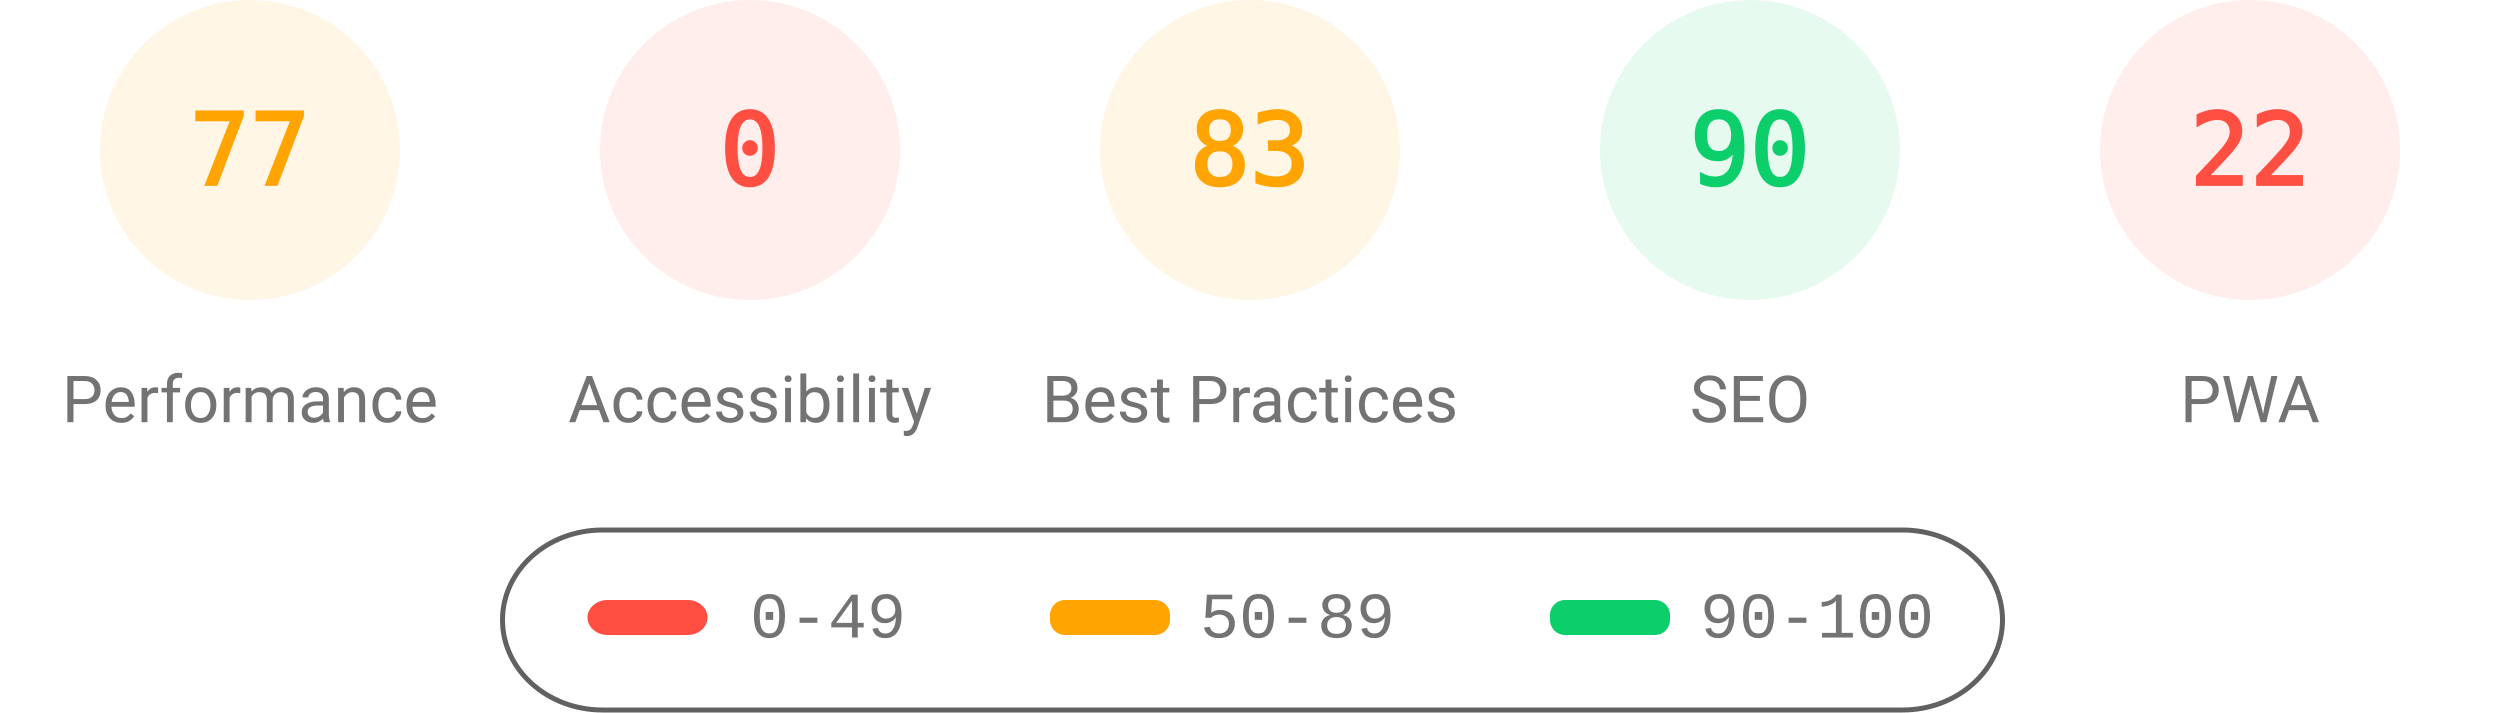
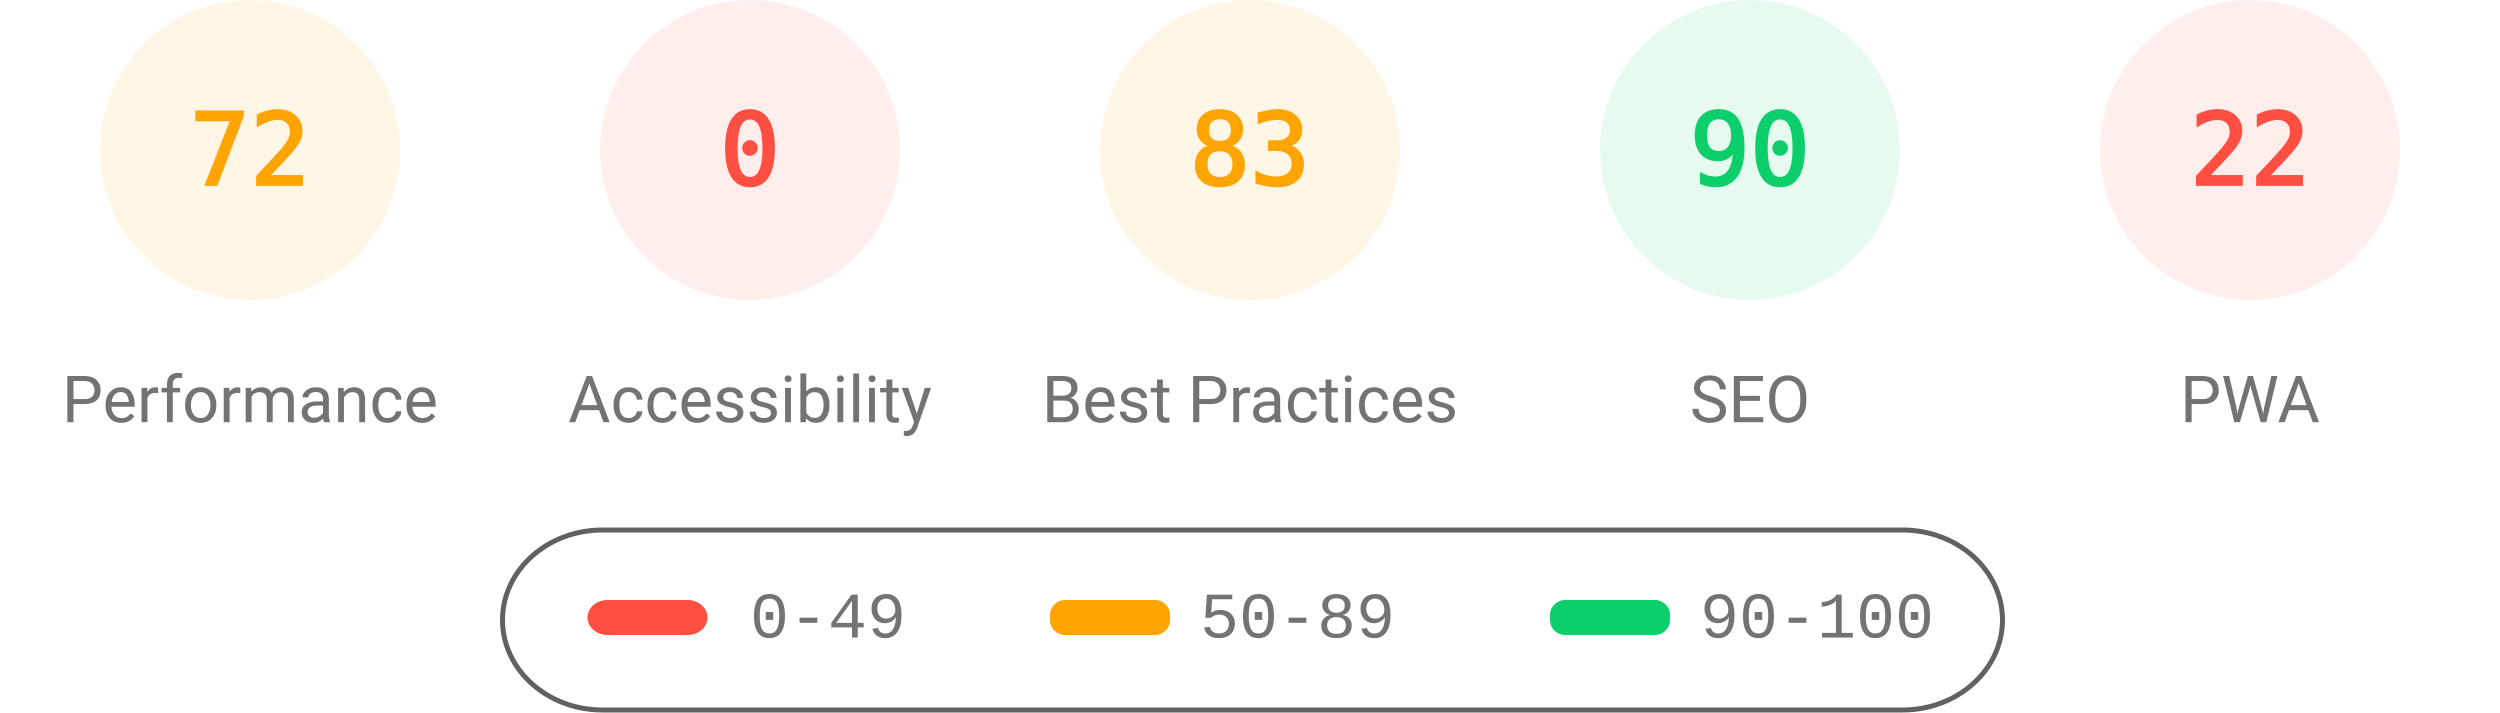
<svg xmlns="http://www.w3.org/2000/svg" fill="none" width="1000" height="285">
  <style>.gauge-base{opacity:.1}.gauge-arc{fill:none;animation-delay:250ms;stroke-linecap:round;transform:rotate(-90deg);transform-origin:100px 60px;animation:load-gauge 1s ease forwards}.guage-text{font-size:40px;font-family:monospace;text-align:center}.guage-red{color:#ff4e42;fill:#ff4e42;stroke:#ff4e42}.guage-orange{color:#ffa400;fill:#ffa400;stroke:#ffa400}.guage-green{color:#0cce6b;fill:#0cce6b;stroke:#0cce6b}.guage-undefined{color:#5c5c5c;fill:#5c5c5c;stroke:#5c5c5c}.guage-title{color:#737373;fill:#737373;stroke:none;font-size:26px;line-height:26px;font-family:Roboto,Halvetica,Arial,sans-serif}@keyframes load-gauge{from{stroke-dasharray:0 352.858}}</style>
  <svg class="guage-div guage-perf guage-orange" viewBox="0 0 200 200" width="200" height="200">
    <circle class="gauge-base" r="56" cx="100" cy="60" stroke-width="8" />
-     <circle class="gauge-arc guage-arc-1" r="56" cx="100" cy="60" stroke-width="8" style="stroke-dasharray:270.931,351.858" />
-     <text class="guage-text" x="100" y="60" alignment-baseline="central" dominant-baseline="central" text-anchor="middle">77</text>
+     <circle class="gauge-arc guage-arc-1" r="56" cx="100" cy="60" stroke-width="8" style="stroke-dasharray:253.338,351.858" />
+     <text class="guage-text" x="100" y="60" alignment-baseline="central" dominant-baseline="central" text-anchor="middle">72</text>
    <text class="guage-title" x="100" y="160" alignment-baseline="central" dominant-baseline="central" text-anchor="middle">Performance</text>
  </svg>
  <svg class="guage-div guage-acc guage-red" viewBox="0 0 200 200" width="200" height="200" x="200">
    <circle class="gauge-base" r="56" cx="100" cy="60" stroke-width="8" />
    <circle class="gauge-arc guage-arc-2" r="56" cx="100" cy="60" stroke-width="8" style="stroke-dasharray:0,351.858" />
    <text class="guage-text" x="100" y="60" alignment-baseline="central" dominant-baseline="central" text-anchor="middle">0</text>
    <text class="guage-title" x="100" y="160" alignment-baseline="central" dominant-baseline="central" text-anchor="middle">Accessibility</text>
  </svg>
  <svg class="guage-div guage-best guage-orange" viewBox="0 0 200 200" width="200" height="200" x="400">
    <circle class="gauge-base" r="56" cx="100" cy="60" stroke-width="8" />
    <circle class="gauge-arc guage-arc-3" r="56" cx="100" cy="60" stroke-width="8" style="stroke-dasharray:292.042,351.858" />
    <text class="guage-text" x="100" y="60" alignment-baseline="central" dominant-baseline="central" text-anchor="middle">83</text>
    <text class="guage-title" x="100" y="160" alignment-baseline="central" dominant-baseline="central" text-anchor="middle">Best Practices</text>
  </svg>
  <svg class="guage-div guage-seo guage-green" viewBox="0 0 200 200" width="200" height="200" x="600">
    <circle class="gauge-base" r="56" cx="100" cy="60" stroke-width="8" />
    <circle class="gauge-arc guage-arc-4" r="56" cx="100" cy="60" stroke-width="8" style="stroke-dasharray:316.672,351.858" />
    <text class="guage-text" x="100" y="60" alignment-baseline="central" dominant-baseline="central" text-anchor="middle">90</text>
    <text class="guage-title" x="100" y="160" alignment-baseline="central" dominant-baseline="central" text-anchor="middle">SEO</text>
  </svg>
  <svg class="guage-div guage-pwa guage-red" viewBox="0 0 200 200" width="200" height="200" x="800">
    <circle class="gauge-base" r="56" cx="100" cy="60" stroke-width="8" />
    <circle class="gauge-arc guage-arc-4" r="56" cx="100" cy="60" stroke-width="8" style="stroke-dasharray:77.409,351.858" />
    <text class="guage-text" x="100" y="60" alignment-baseline="central" dominant-baseline="central" text-anchor="middle">22</text>
    <text class="guage-title" x="100" y="160" alignment-baseline="central" dominant-baseline="central" text-anchor="middle">PWA</text>
  </svg>
  <svg width="604" height="76" x="200" y="210">
    <path fill="none" id="canvas_background" d="M-1-1h604v80H-1z" />
    <rect fill-opacity="0" stroke="#616161" stroke-width="2" rx="40" id="svg_2" height="72" width="600" y="2" x="1" fill="#000" />
    <rect stroke="#000" rx="8" id="svg_3" height="14" width="48" y="30" x="35" stroke-opacity="null" stroke-width="0" fill="#ff4e42" />
    <rect stroke="#000" rx="6" id="svg_4" height="14" width="48" y="30" x="220" stroke-opacity="null" stroke-width="0" fill="#ffa400" />
    <rect stroke="#000" rx="6" id="svg_5" height="14" width="48" y="30" x="420" stroke-opacity="null" stroke-width="0" fill="#0cce6b" />
    <text xml:space="preserve" text-anchor="start" font-family="'Courier New', Courier, monospace" font-size="26" id="svg_6" y="45" x="100" stroke-opacity="null" stroke-width="0" stroke="#000" fill="#737373">0-49</text>
    <text xml:space="preserve" text-anchor="start" font-family="'Courier New', Courier, monospace" font-size="26" id="svg_7" y="45" x="280" stroke-opacity="null" stroke-width="0" stroke="#000" fill="#737373">50-89</text>
    <text xml:space="preserve" text-anchor="start" font-family="'Courier New', Courier, monospace" font-size="26" id="svg_8" y="45" x="480" stroke-opacity="null" stroke-width="0" stroke="#000" fill="#737373">90-100</text>
  </svg>
</svg>
